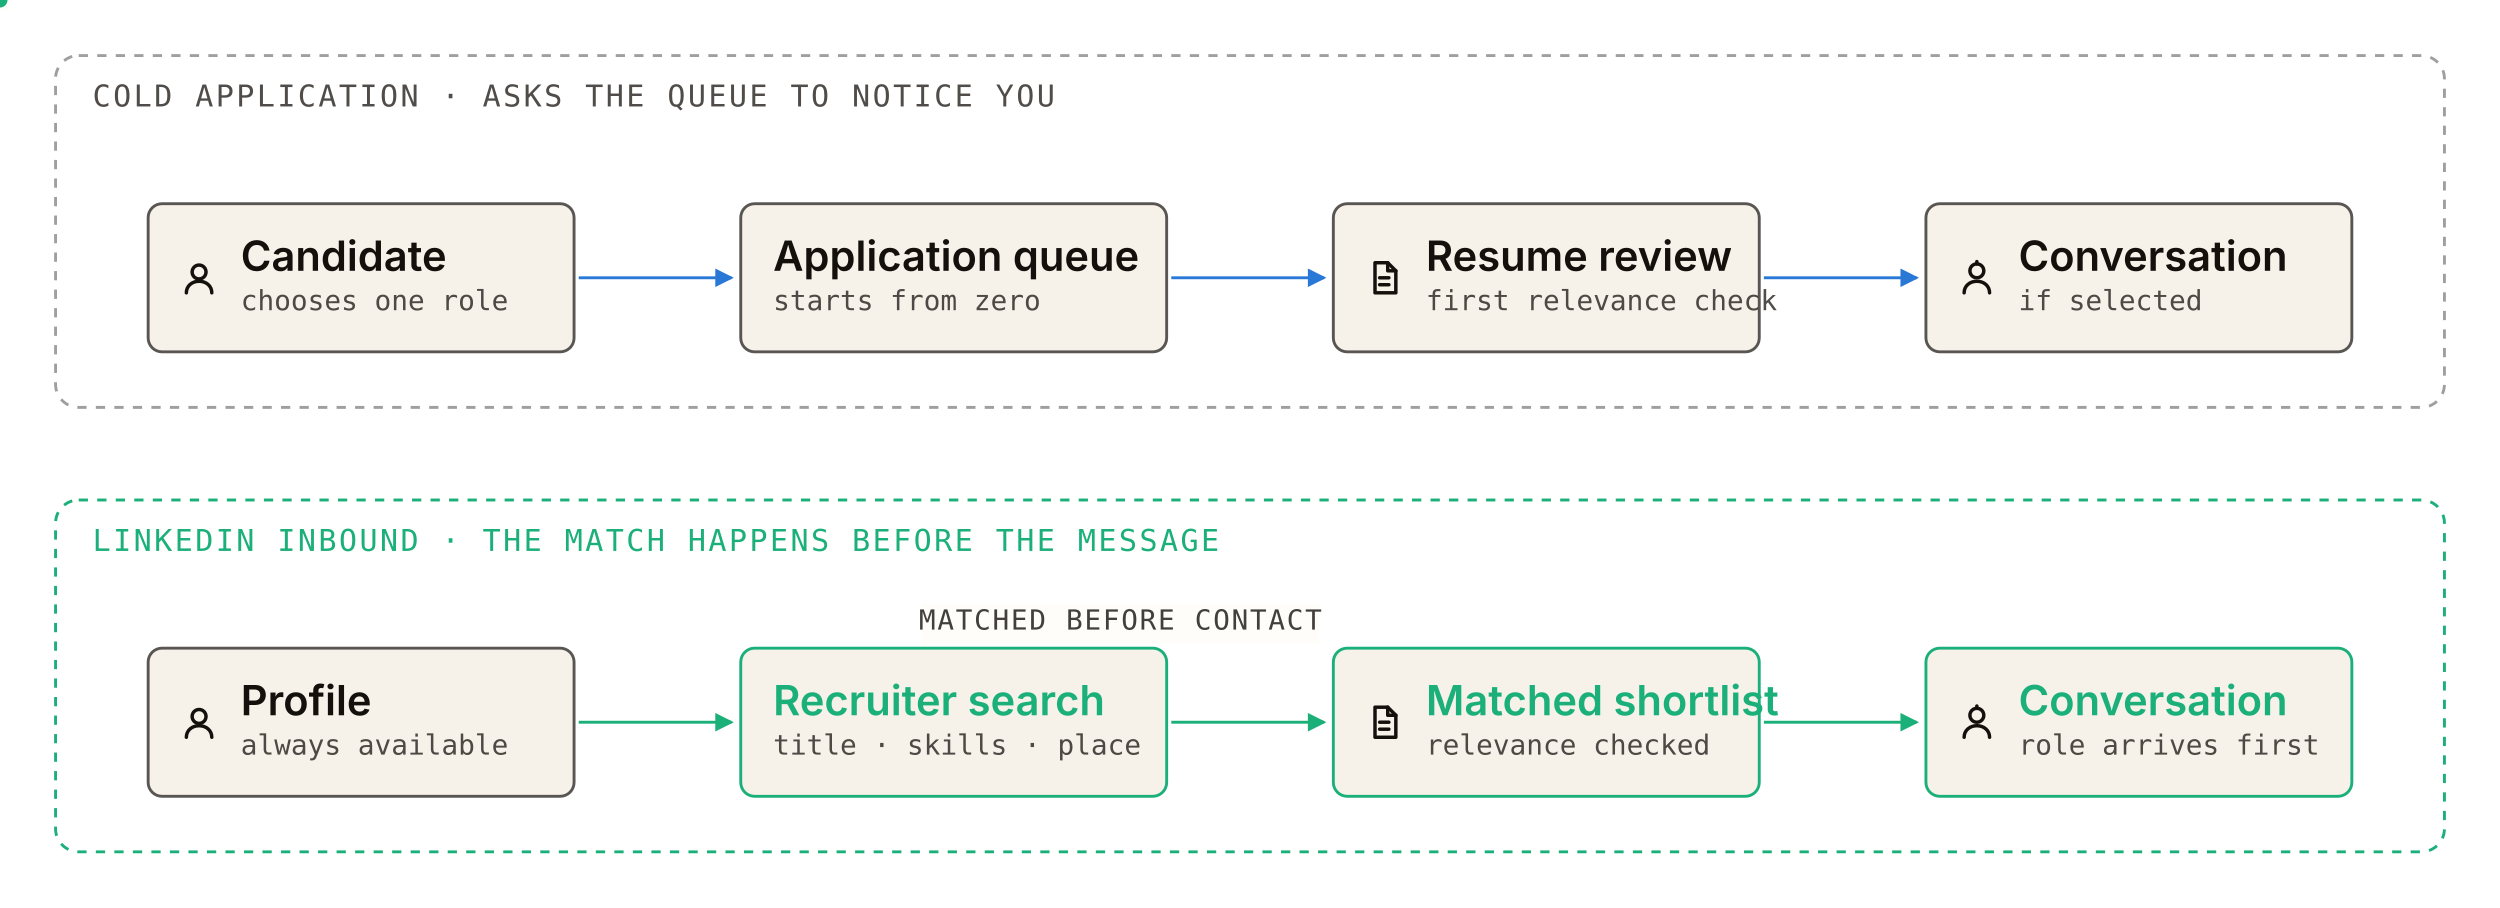
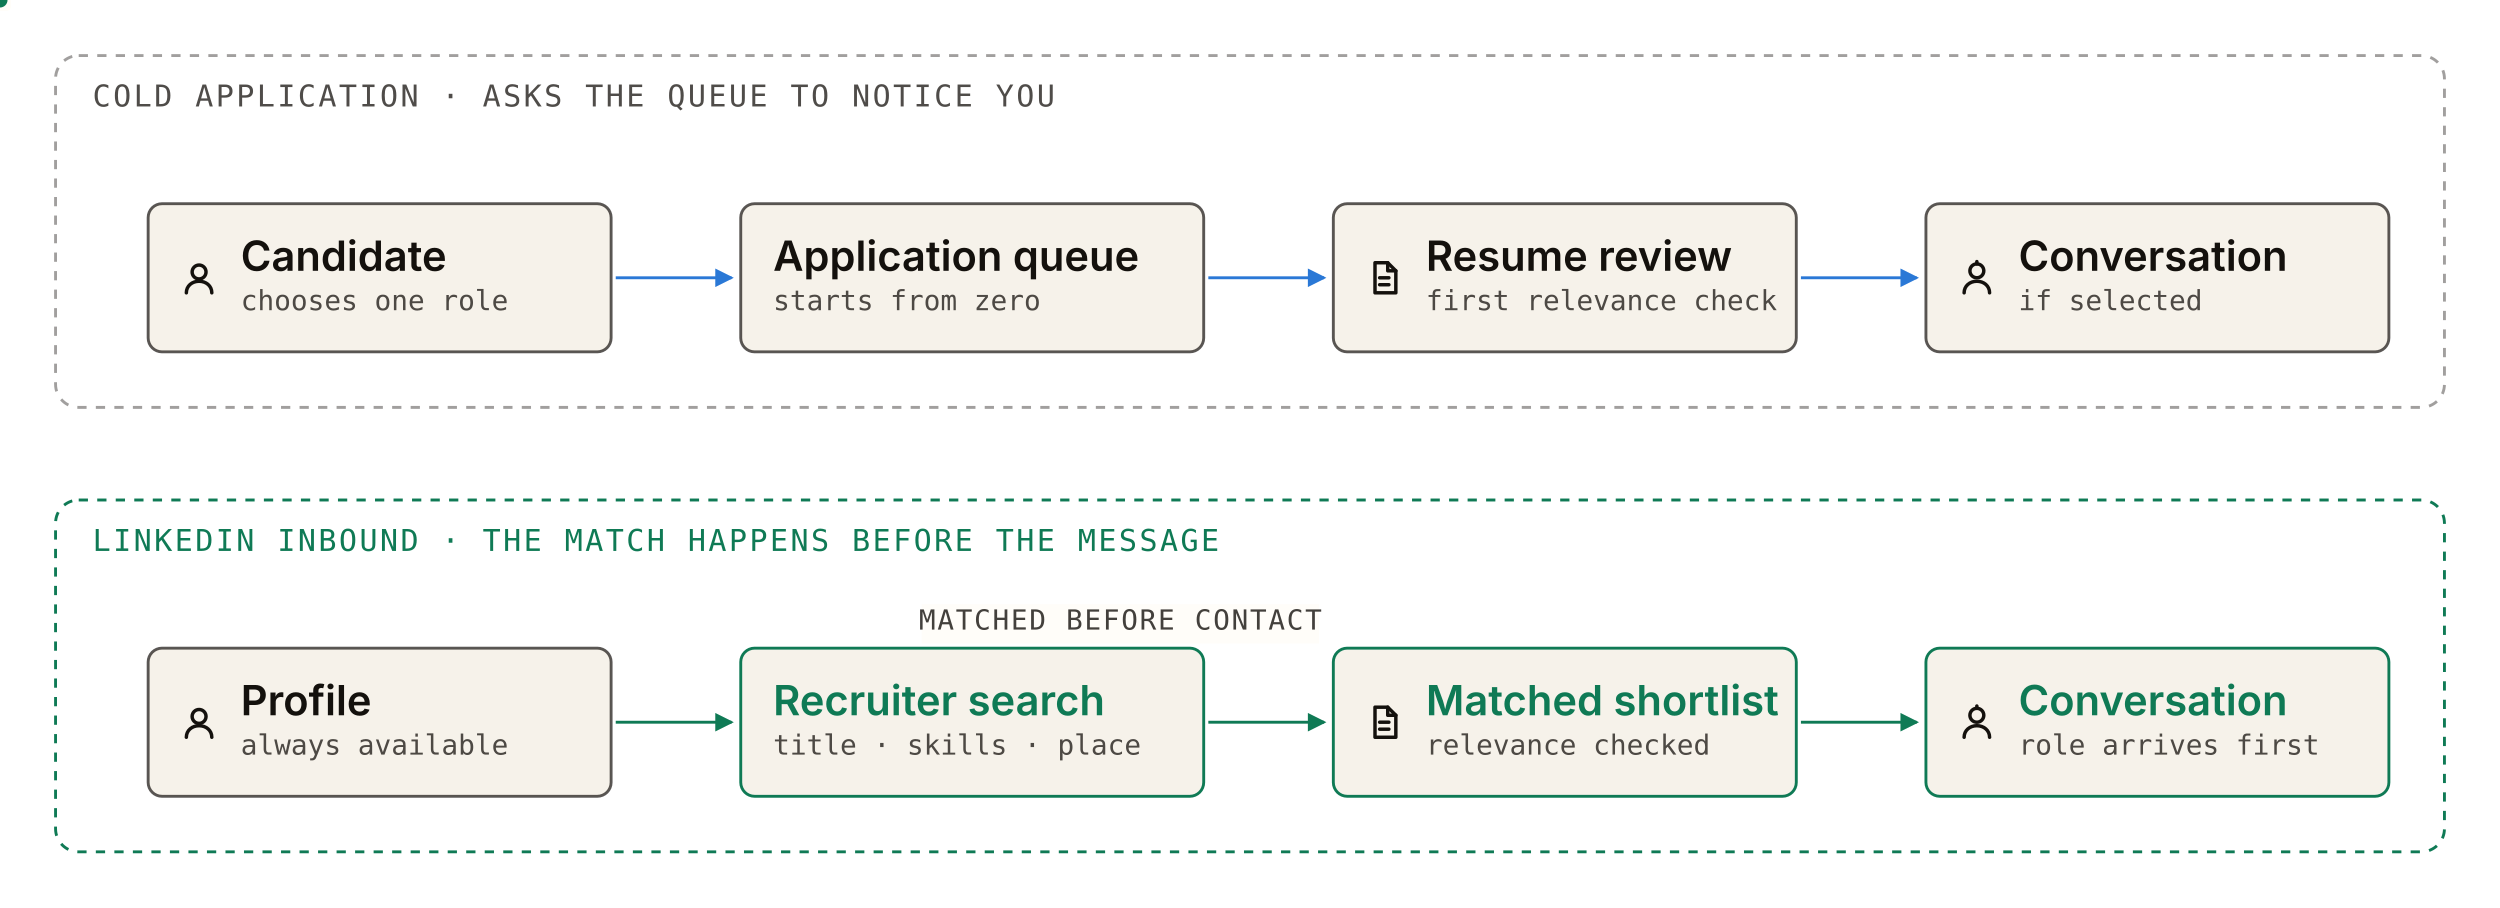
<svg xmlns="http://www.w3.org/2000/svg" viewBox="0 0 1080 392" width="1080" height="392" color="#14110d" font-family="ui-sans-serif, system-ui, -apple-system, 'Segoe UI', Inter, Helvetica, Arial, sans-serif" role="img" aria-label="Two hiring paths. In a cold application, the candidate submits into a general queue before a recruiter reviews the resume and starts a conversation. With LinkedIn inbound, the recruiter's title, skills and location search matches the profile first, so the message begins after that initial relevance check.">
  <style>text{user-select:none}</style>
  <g transform="translate(0,0)">
    <defs>
      <marker id="lip-head" markerWidth="8" markerHeight="8" refX="7" refY="4" orient="auto-start-reverse" markerUnits="userSpaceOnUse">
        <path d="M0,0 L8,4 L0,8 z" fill="currentColor" />
      </marker>
      <marker id="lip-head-accent" markerWidth="8" markerHeight="8" refX="7" refY="4" orient="auto-start-reverse" markerUnits="userSpaceOnUse">
-         <path d="M0,0 L8,4 L0,8 z" fill="#1baf7a" />
+         <path d="M0,0 L8,4 L0,8 z" fill="#0f7a55" />
      </marker>
      <marker id="lip-head-request" markerWidth="8" markerHeight="8" refX="7" refY="4" orient="auto-start-reverse" markerUnits="userSpaceOnUse">
        <path d="M0,0 L8,4 L0,8 z" fill="#2a78d6" />
      </marker>
      <marker id="lip-head-response" markerWidth="8" markerHeight="8" refX="7" refY="4" orient="auto-start-reverse" markerUnits="userSpaceOnUse">
-         <path d="M0,0 L8,4 L0,8 z" fill="#1baf7a" />
+         <path d="M0,0 L8,4 L0,8 z" fill="#0f7a55" />
      </marker>
      <marker id="lip-head-change" markerWidth="8" markerHeight="8" refX="7" refY="4" orient="auto-start-reverse" markerUnits="userSpaceOnUse">
        <path d="M0,0 L8,4 L0,8 z" fill="#eb6834" />
      </marker>
    </defs>
    <g data-uipack="group">
      <rect x="24" y="24" width="1032" height="152" rx="10" fill="none" stroke="currentColor" stroke-opacity="0.4" stroke-width="1.25" stroke-dasharray="4 4" />
      <text x="40" y="46" font-size="13" font-family="ui-monospace, SFMono-Regular, Menlo, Consolas, monospace" letter-spacing=".08em" fill="currentColor" fill-opacity="0.75">COLD APPLICATION · ASKS THE QUEUE TO NOTICE YOU</text>
      <g>
        <g data-uipack="node">
-           <rect x="64" y="88" width="184" height="64" rx="6" fill="#f6f2ea" stroke="currentColor" stroke-opacity="0.7" stroke-width="1.25" />
+           <rect x="64" y="88" width="200" height="64" rx="6" fill="#f6f2ea" stroke="currentColor" stroke-opacity="0.7" stroke-width="1.25" />
          <g transform="translate(78, 112)" fill="none" stroke="currentColor" stroke-width="1.5" stroke-linecap="round" stroke-linejoin="round">
            <circle cx="8" cy="5.5" r="3" />
            <path d="M2.5 14.5c0-3 2.5-5 5.5-5s5.5 2 5.5 5" />
          </g>
          <text x="104" y="117" text-anchor="start" font-size="18" font-weight="600" fill="currentColor">Candidate</text>
          <text x="104" y="134" text-anchor="start" font-size="12" font-family="ui-monospace, SFMono-Regular, Menlo, Consolas, monospace" fill="currentColor" fill-opacity="0.75">chooses one role</text>
        </g>
      </g>
      <g>
-         <path data-uipack="connector" data-kind="request" d="M250,120 L316,120" fill="none" stroke="#2a78d6" stroke-opacity="1" stroke-width="1.25" marker-end="url(#lip-head-request)" />
+         <path data-uipack="connector" data-kind="request" d="M266,120 L316,120" fill="none" stroke="#2a78d6" stroke-opacity="1" stroke-width="1.25" marker-end="url(#lip-head-request)" />
        <g data-uipack="packet" data-kind="request">
          <rect x="-4" y="-4" width="8" height="8" rx="1.5" fill="#2a78d6" stroke="#fffdf9" stroke-width="1.5" />
-           <animateMotion dur="1.8s" begin="-0.45s" repeatCount="indefinite" path="M250,120 L308,120" calcMode="linear" />
+           <animateMotion dur="1.8s" begin="-0.45s" repeatCount="indefinite" path="M266,120 L308,120" calcMode="linear" />
        </g>
        <g data-uipack="node">
-           <rect x="320" y="88" width="184" height="64" rx="6" fill="#f6f2ea" stroke="currentColor" stroke-opacity="0.7" stroke-width="1.25" />
+           <rect x="320" y="88" width="200" height="64" rx="6" fill="#f6f2ea" stroke="currentColor" stroke-opacity="0.7" stroke-width="1.25" />
          <text x="334" y="117" text-anchor="start" font-size="18" font-weight="600" fill="currentColor">Application queue</text>
          <text x="334" y="134" text-anchor="start" font-size="12" font-family="ui-monospace, SFMono-Regular, Menlo, Consolas, monospace" fill="currentColor" fill-opacity="0.75">starts from zero</text>
        </g>
      </g>
      <g>
-         <path data-uipack="connector" data-kind="request" d="M506,120 L572,120" fill="none" stroke="#2a78d6" stroke-opacity="1" stroke-width="1.25" marker-end="url(#lip-head-request)" />
+         <path data-uipack="connector" data-kind="request" d="M522,120 L572,120" fill="none" stroke="#2a78d6" stroke-opacity="1" stroke-width="1.25" marker-end="url(#lip-head-request)" />
        <g data-uipack="packet" data-kind="request">
          <rect x="-4" y="-4" width="8" height="8" rx="1.5" fill="#2a78d6" stroke="#fffdf9" stroke-width="1.5" />
-           <animateMotion dur="1.8s" begin="-0.9s" repeatCount="indefinite" path="M506,120 L564,120" calcMode="linear" />
+           <animateMotion dur="1.8s" begin="-0.9s" repeatCount="indefinite" path="M522,120 L564,120" calcMode="linear" />
        </g>
        <g data-uipack="node">
-           <rect x="576" y="88" width="184" height="64" rx="6" fill="#f6f2ea" stroke="currentColor" stroke-opacity="0.7" stroke-width="1.25" />
+           <rect x="576" y="88" width="200" height="64" rx="6" fill="#f6f2ea" stroke="currentColor" stroke-opacity="0.7" stroke-width="1.25" />
          <g transform="translate(590, 112)" fill="none" stroke="currentColor" stroke-width="1.5" stroke-linecap="round" stroke-linejoin="round">
            <path d="M4 1.5h5.5L13 5v9.5H4z" />
            <path d="M9.5 1.5V5H13M6 8h4M6 11h4" />
          </g>
          <text x="616" y="117" text-anchor="start" font-size="18" font-weight="600" fill="currentColor">Resume review</text>
          <text x="616" y="134" text-anchor="start" font-size="12" font-family="ui-monospace, SFMono-Regular, Menlo, Consolas, monospace" fill="currentColor" fill-opacity="0.75">first relevance check</text>
        </g>
      </g>
      <g>
-         <path data-uipack="connector" data-kind="request" d="M762,120 L828,120" fill="none" stroke="#2a78d6" stroke-opacity="1" stroke-width="1.25" marker-end="url(#lip-head-request)" />
+         <path data-uipack="connector" data-kind="request" d="M778,120 L828,120" fill="none" stroke="#2a78d6" stroke-opacity="1" stroke-width="1.25" marker-end="url(#lip-head-request)" />
        <g data-uipack="packet" data-kind="request">
          <rect x="-4" y="-4" width="8" height="8" rx="1.5" fill="#2a78d6" stroke="#fffdf9" stroke-width="1.5" />
-           <animateMotion dur="1.8s" begin="-1.35s" repeatCount="indefinite" path="M762,120 L820,120" calcMode="linear" />
+           <animateMotion dur="1.8s" begin="-1.35s" repeatCount="indefinite" path="M778,120 L820,120" calcMode="linear" />
        </g>
        <g data-uipack="node">
-           <rect x="832" y="88" width="184" height="64" rx="6" fill="#f6f2ea" stroke="currentColor" stroke-opacity="0.7" stroke-width="1.25" />
+           <rect x="832" y="88" width="200" height="64" rx="6" fill="#f6f2ea" stroke="currentColor" stroke-opacity="0.7" stroke-width="1.25" />
          <g transform="translate(846, 112)" fill="none" stroke="currentColor" stroke-width="1.5" stroke-linecap="round" stroke-linejoin="round">
            <circle cx="8" cy="5" r="3" />
            <path d="M2.5 14.5c0-3 2.5-5 5.5-5s5.5 2 5.5 5" />
            <path d="M8 1v1" />
          </g>
          <text x="872" y="117" text-anchor="start" font-size="18" font-weight="600" fill="currentColor">Conversation</text>
          <text x="872" y="134" text-anchor="start" font-size="12" font-family="ui-monospace, SFMono-Regular, Menlo, Consolas, monospace" fill="currentColor" fill-opacity="0.75">if selected</text>
        </g>
      </g>
    </g>
    <g data-uipack="group">
-       <rect x="24" y="216" width="1032" height="152" rx="10" fill="none" stroke="#1baf7a" stroke-opacity="1" stroke-width="1.25" stroke-dasharray="4 4" />
-       <text x="40" y="238" font-size="13" font-family="ui-monospace, SFMono-Regular, Menlo, Consolas, monospace" letter-spacing=".08em" fill="#1baf7a" fill-opacity="1">LINKEDIN INBOUND · THE MATCH HAPPENS BEFORE THE MESSAGE</text>
+       <rect x="24" y="216" width="1032" height="152" rx="10" fill="none" stroke="#0f7a55" stroke-opacity="1" stroke-width="1.25" stroke-dasharray="4 4" />
+       <text x="40" y="238" font-size="13" font-family="ui-monospace, SFMono-Regular, Menlo, Consolas, monospace" letter-spacing=".08em" fill="#0f7a55" fill-opacity="1">LINKEDIN INBOUND · THE MATCH HAPPENS BEFORE THE MESSAGE</text>
      <g>
        <g data-uipack="node">
-           <rect x="64" y="280" width="184" height="64" rx="6" fill="#f6f2ea" stroke="currentColor" stroke-opacity="0.7" stroke-width="1.25" />
+           <rect x="64" y="280" width="200" height="64" rx="6" fill="#f6f2ea" stroke="currentColor" stroke-opacity="0.7" stroke-width="1.25" />
          <g transform="translate(78, 304)" fill="none" stroke="currentColor" stroke-width="1.5" stroke-linecap="round" stroke-linejoin="round">
            <circle cx="8" cy="5.5" r="3" />
            <path d="M2.5 14.5c0-3 2.5-5 5.5-5s5.5 2 5.5 5" />
          </g>
          <text x="104" y="309" text-anchor="start" font-size="18" font-weight="600" fill="currentColor">Profile</text>
          <text x="104" y="326" text-anchor="start" font-size="12" font-family="ui-monospace, SFMono-Regular, Menlo, Consolas, monospace" fill="currentColor" fill-opacity="0.75">always available</text>
        </g>
      </g>
      <g>
-         <path data-uipack="connector" data-kind="response" d="M250,312 L316,312" fill="none" stroke="#1baf7a" stroke-opacity="1" stroke-width="1.25" marker-end="url(#lip-head-response)" />
+         <path data-uipack="connector" data-kind="response" d="M266,312 L316,312" fill="none" stroke="#0f7a55" stroke-opacity="1" stroke-width="1.25" marker-end="url(#lip-head-response)" />
        <g data-uipack="packet" data-kind="response">
-           <circle cx="0" cy="0" r="4" fill="#1baf7a" stroke="#fffdf9" stroke-width="1.5" />
-           <animateMotion dur="1.8s" begin="-0.45s" repeatCount="indefinite" path="M250,312 L308,312" calcMode="linear" />
+           <circle cx="0" cy="0" r="4" fill="#0f7a55" stroke="#fffdf9" stroke-width="1.5" />
+           <animateMotion dur="1.8s" begin="-0.45s" repeatCount="indefinite" path="M266,312 L308,312" calcMode="linear" />
        </g>
        <g data-uipack="node">
-           <rect x="320" y="280" width="184" height="64" rx="6" fill="#f6f2ea" stroke="#1baf7a" stroke-opacity="1" stroke-width="1.25" />
-           <text x="334" y="309" text-anchor="start" font-size="18" font-weight="600" fill="#1baf7a">Recruiter search</text>
+           <rect x="320" y="280" width="200" height="64" rx="6" fill="#f6f2ea" stroke="#0f7a55" stroke-opacity="1" stroke-width="1.25" />
+           <text x="334" y="309" text-anchor="start" font-size="18" font-weight="600" fill="#0f7a55">Recruiter search</text>
          <text x="334" y="326" text-anchor="start" font-size="12" font-family="ui-monospace, SFMono-Regular, Menlo, Consolas, monospace" fill="currentColor" fill-opacity="0.75">title · skills · place</text>
        </g>
      </g>
      <g>
-         <path data-uipack="connector" data-kind="response" d="M506,312 L572,312" fill="none" stroke="#1baf7a" stroke-opacity="1" stroke-width="1.25" marker-end="url(#lip-head-response)" />
+         <path data-uipack="connector" data-kind="response" d="M522,312 L572,312" fill="none" stroke="#0f7a55" stroke-opacity="1" stroke-width="1.25" marker-end="url(#lip-head-response)" />
        <g data-uipack="packet" data-kind="response">
-           <circle cx="0" cy="0" r="4" fill="#1baf7a" stroke="#fffdf9" stroke-width="1.5" />
-           <animateMotion dur="1.8s" begin="-0.9s" repeatCount="indefinite" path="M506,312 L564,312" calcMode="linear" />
+           <circle cx="0" cy="0" r="4" fill="#0f7a55" stroke="#fffdf9" stroke-width="1.5" />
+           <animateMotion dur="1.8s" begin="-0.9s" repeatCount="indefinite" path="M522,312 L564,312" calcMode="linear" />
        </g>
        <g data-uipack="node">
-           <rect x="576" y="280" width="184" height="64" rx="6" fill="#f6f2ea" stroke="#1baf7a" stroke-opacity="1" stroke-width="1.25" />
+           <rect x="576" y="280" width="200" height="64" rx="6" fill="#f6f2ea" stroke="#0f7a55" stroke-opacity="1" stroke-width="1.25" />
          <g transform="translate(590, 304)" fill="none" stroke="currentColor" stroke-width="1.5" stroke-linecap="round" stroke-linejoin="round">
            <path d="M4 1.5h5.5L13 5v9.5H4z" />
            <path d="M9.5 1.5V5H13M6 8h4M6 11h4" />
          </g>
-           <text x="616" y="309" text-anchor="start" font-size="18" font-weight="600" fill="#1baf7a">Matched shortlist</text>
+           <text x="616" y="309" text-anchor="start" font-size="18" font-weight="600" fill="#0f7a55">Matched shortlist</text>
          <text x="616" y="326" text-anchor="start" font-size="12" font-family="ui-monospace, SFMono-Regular, Menlo, Consolas, monospace" fill="currentColor" fill-opacity="0.75">relevance checked</text>
        </g>
      </g>
      <g>
-         <path data-uipack="connector" data-kind="response" d="M762,312 L828,312" fill="none" stroke="#1baf7a" stroke-opacity="1" stroke-width="1.25" marker-end="url(#lip-head-response)" />
+         <path data-uipack="connector" data-kind="response" d="M778,312 L828,312" fill="none" stroke="#0f7a55" stroke-opacity="1" stroke-width="1.25" marker-end="url(#lip-head-response)" />
        <g data-uipack="packet" data-kind="response">
-           <circle cx="0" cy="0" r="4" fill="#1baf7a" stroke="#fffdf9" stroke-width="1.5" />
-           <animateMotion dur="1.8s" begin="-1.35s" repeatCount="indefinite" path="M762,312 L820,312" calcMode="linear" />
+           <circle cx="0" cy="0" r="4" fill="#0f7a55" stroke="#fffdf9" stroke-width="1.5" />
+           <animateMotion dur="1.8s" begin="-1.35s" repeatCount="indefinite" path="M778,312 L820,312" calcMode="linear" />
        </g>
        <g data-uipack="node">
-           <rect x="832" y="280" width="184" height="64" rx="6" fill="#f6f2ea" stroke="#1baf7a" stroke-opacity="1" stroke-width="1.25" />
+           <rect x="832" y="280" width="200" height="64" rx="6" fill="#f6f2ea" stroke="#0f7a55" stroke-opacity="1" stroke-width="1.25" />
          <g transform="translate(846, 304)" fill="none" stroke="currentColor" stroke-width="1.5" stroke-linecap="round" stroke-linejoin="round">
            <circle cx="8" cy="5" r="3" />
            <path d="M2.5 14.5c0-3 2.5-5 5.5-5s5.5 2 5.5 5" />
            <path d="M8 1v1" />
          </g>
-           <text x="872" y="309" text-anchor="start" font-size="18" font-weight="600" fill="#1baf7a">Conversation</text>
+           <text x="872" y="309" text-anchor="start" font-size="18" font-weight="600" fill="#0f7a55">Conversation</text>
          <text x="872" y="326" text-anchor="start" font-size="12" font-family="ui-monospace, SFMono-Regular, Menlo, Consolas, monospace" fill="currentColor" fill-opacity="0.75">role arrives first</text>
        </g>
      </g>
      <g data-uipack="label">
        <rect x="398.16" y="261" width="171.68" height="17" fill="#fffdf9" />
        <text x="484" y="272" text-anchor="middle" font-size="12" font-family="ui-monospace, SFMono-Regular, Menlo, Consolas, monospace" letter-spacing=".06em" fill="currentColor" fill-opacity="0.8">MATCHED BEFORE CONTACT</text>
      </g>
    </g>
  </g>
</svg>
